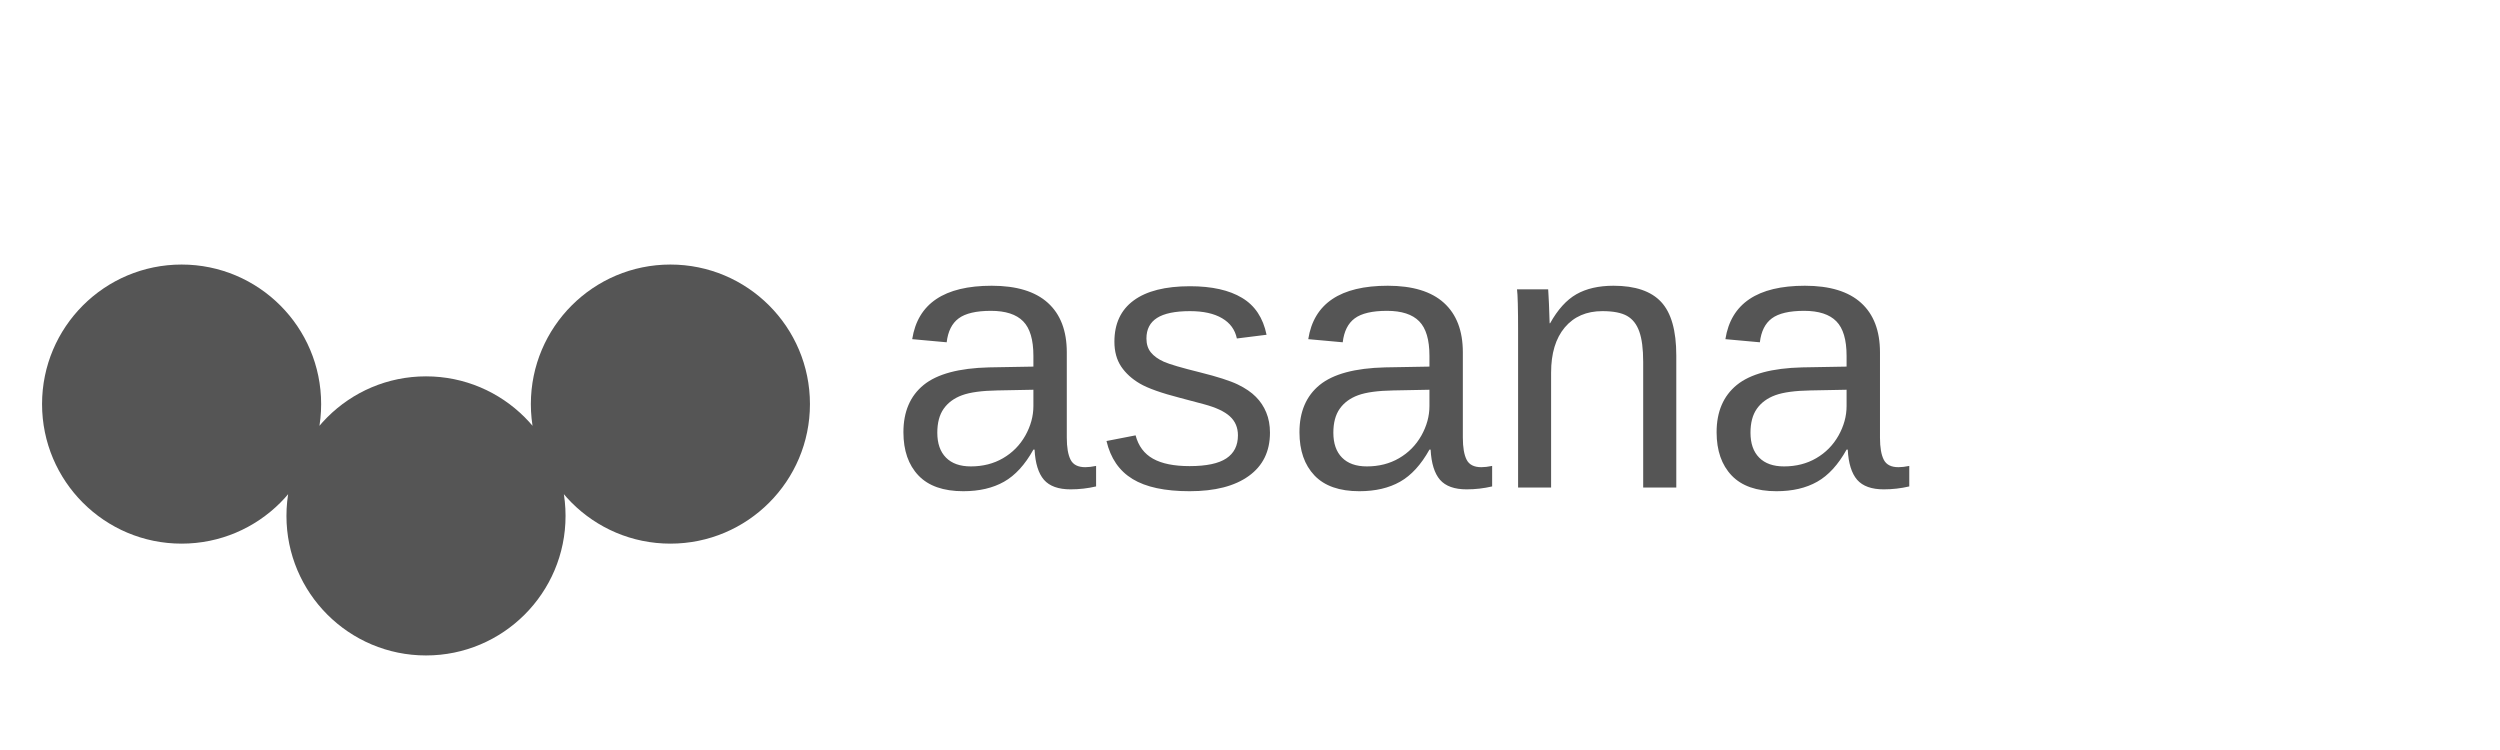
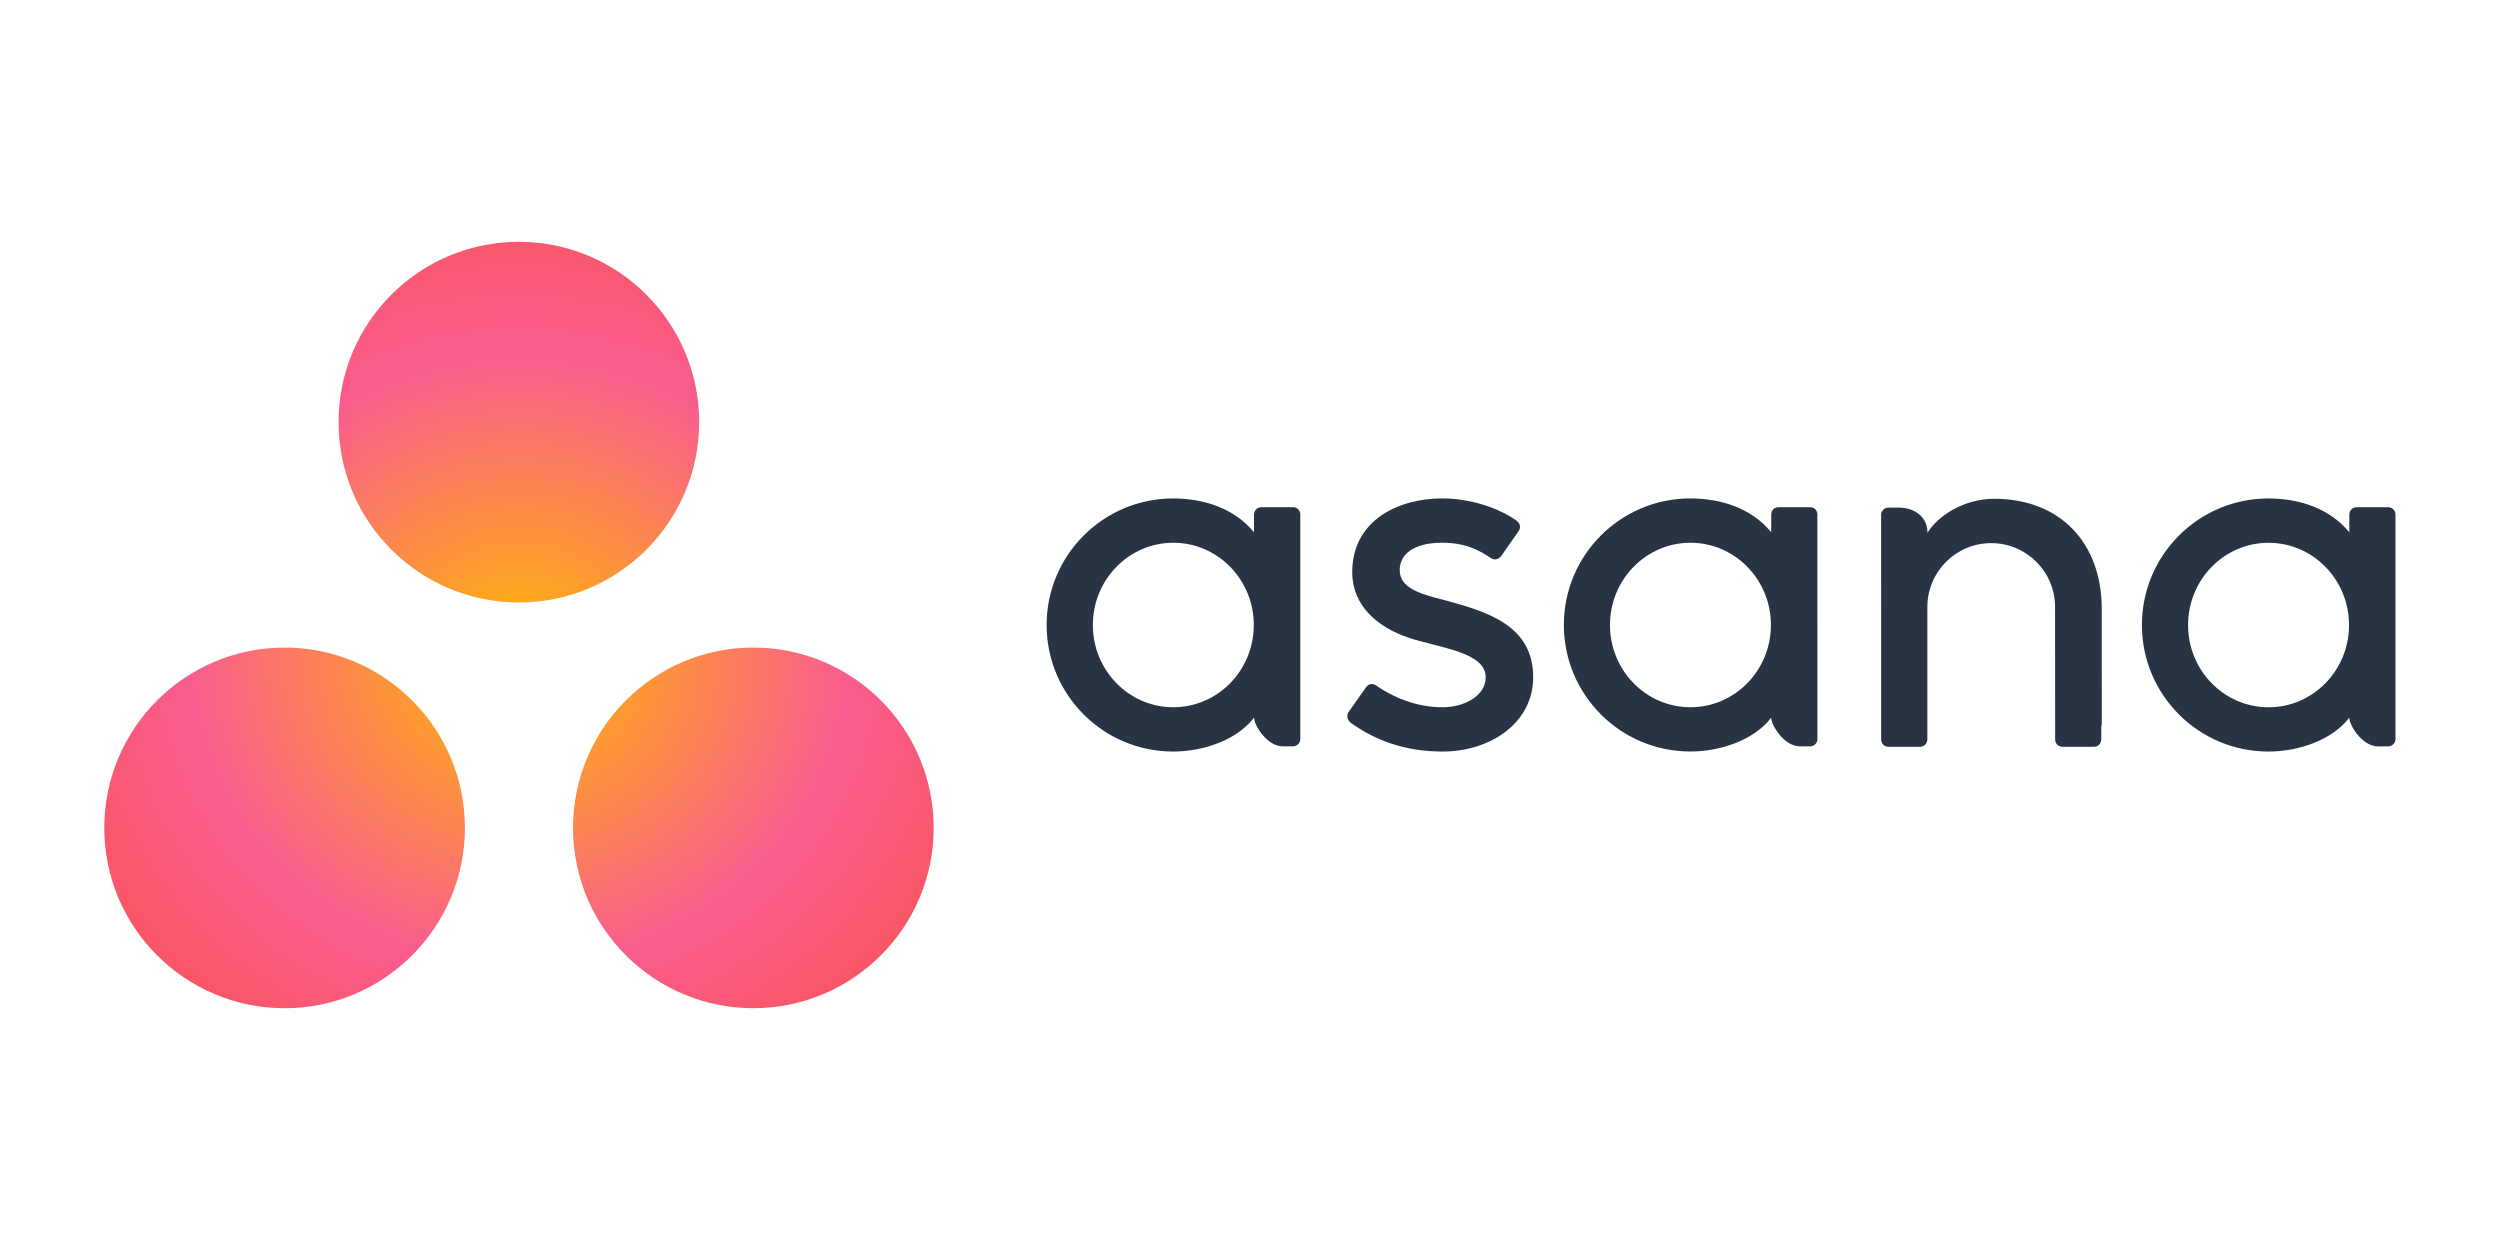
- <svg xmlns="http://www.w3.org/2000/svg" viewBox="0 0 400 120" width="400" height="120">
-   <g transform="translate(8,20) scale(0.47)">
-     <path fill="#555" d="M128 85.568c-26.234 0-47.505 21.27-47.505 47.505 0 26.233 21.271 47.505 47.505 47.505 26.233 0 47.505-21.271 47.505-47.505 0-26.234-21.272-47.505-47.505-47.505zm-83.2-38.063c-26.234 0-47.505 21.271-47.505 47.505 0 26.233 21.271 47.505 47.505 47.505 26.234 0 47.505-21.271 47.505-47.505 0-26.233-21.271-47.505-47.505-47.505zm166.401 0c-26.234 0-47.505 21.271-47.505 47.505 0 26.233 21.271 47.505 47.505 47.505 26.233 0 47.505-21.271 47.505-47.505 0-26.233-21.271-47.505-47.505-47.505z" />
-   </g>
-   <text x="142" y="78" font-family="Arial, Helvetica, sans-serif" font-size="60" font-weight="400" fill="#555">asana</text>
+ <svg xmlns="http://www.w3.org/2000/svg" width="120" height="60" preserveAspectRatio="xMidYMid">
+   <defs>
+     <radialGradient cx="123.435" cy="50.851" fx="123.435" fy="50.851" r="61.655" id="A" gradientTransform="matrix(0.4277546,0,0,0.3953758,-24.72377,11.60611)" gradientUnits="userSpaceOnUse">
+       <stop stop-color="#ffb900" offset="0%" />
+       <stop stop-color="#f95d8f" offset="60%" />
+       <stop stop-color="#f95353" offset="99.91%" />
+     </radialGradient>
+   </defs>
+   <path d="M56.32 33.948c-2.134 0-3.863-1.768-3.863-3.948s1.73-3.948 3.863-3.948S60.182 27.82 60.182 30s-1.73 3.948-3.863 3.948zm3.875.5c0 .36.62 1.377 1.38 1.377h.492a.35.35 0 0 0 .347-.347V24.675c-.01-.182-.16-.328-.345-.328h-1.53c-.184 0-.335.146-.345.328h-.002v.878c-.934-1.15-2.405-1.627-3.88-1.627-3.355 0-6.074 2.72-6.074 6.074s2.72 6.074 6.074 6.074c1.476 0 3.084-.573 3.88-1.627zm5.857-1.547c1.017.704 2.127 1.047 3.194 1.047 1.016 0 2.067-.527 2.067-1.444 0-1.224-2.3-1.415-3.728-1.904s-2.678-1.5-2.678-3.136c0-2.504 2.232-3.54 4.314-3.54 1.32 0 2.68.435 3.564 1.06.304.23.12.495.12.495l-.843 1.203c-.095.135-.3.244-.498.106-.568-.375-1.2-.737-2.342-.737-1.414 0-2.036.587-2.036 1.314 0 .872.995 1.147 2.16 1.444 2.03.547 4.246 1.205 4.246 3.695 0 2.206-2.064 3.57-4.345 3.57-1.73 0-3.2-.493-4.435-1.4-.257-.257-.078-.496-.078-.496l.84-1.197c.17-.224.386-.146.48-.08zm18.965 1.547c0 .36.62 1.377 1.38 1.377h.492a.35.35 0 0 0 .347-.347l-.002-10.805c-.01-.182-.16-.328-.345-.328h-1.523c-.184 0-.335.146-.345.328h-.002v.878c-.933-1.15-2.405-1.627-3.88-1.627-3.355 0-6.074 2.72-6.074 6.074s2.72 6.074 6.074 6.074c1.476 0 3.084-.573 3.88-1.627zm-3.875-.5c-2.134 0-3.863-1.768-3.863-3.948s1.73-3.948 3.863-3.948S85.004 27.82 85.004 30s-1.73 3.948-3.863 3.948zm19.742.872l-.001-5.6c0-3.152-1.988-5.278-5.16-5.278-1.513 0-2.752.875-3.2 1.627v-.01l-.003.01c-.001-.76-.618-1.204-1.38-1.204h-.5a.35.35 0 0 0-.347.347l.002 10.806c.01.182.16.328.345.328h1.523c.023 0 .046-.003.068-.007.01-.002.02-.006.03-.01l.034-.01c.014-.006.026-.013.04-.02l.02-.01c.015-.01.03-.022.043-.034.022-.02.036-.036.048-.053.038-.053.06-.116.065-.184h.002v-6.383c0-1.693 1.372-3.065 3.065-3.065s3.065 1.372 3.065 3.065l.004 6.383c.01.182.16.328.345.328h1.523c.024 0 .046-.003.068-.007.01-.002.017-.006.026-.008l.037-.012c.012-.005.024-.012.035-.02l.022-.01a.4.4 0 0 0 .04-.032c.025-.022.038-.037.05-.053.04-.055.063-.118.067-.186l.002-.001v-.705zm11.882-.37c0 .36.62 1.377 1.378 1.377h.492a.35.35 0 0 0 .347-.347l-.001-10.805c-.01-.182-.16-.328-.345-.328h-1.523c-.185 0-.335.146-.345.328h-.001v.878c-.934-1.15-2.406-1.627-3.882-1.627-3.354 0-6.074 2.72-6.074 6.074s2.72 6.074 6.074 6.074c1.476 0 3.084-.573 3.88-1.627zm-3.875-.5c-2.134 0-3.863-1.768-3.863-3.948s1.73-3.948 3.863-3.948 3.862 1.768 3.862 3.948-1.73 3.948-3.862 3.948z" fill="#283343" />
+   <path d="M39.32 31.082a8.66 8.66 0 0 0-8.656 8.656 8.66 8.66 0 0 0 8.656 8.656 8.66 8.66 0 0 0 8.656-8.656 8.66 8.66 0 0 0-8.656-8.656zm-22.5.001a8.66 8.66 0 0 0-8.656 8.656 8.66 8.66 0 0 0 8.656 8.656 8.66 8.66 0 0 0 8.656-8.656 8.66 8.66 0 0 0-8.656-8.656zm19.9-10.82a8.66 8.66 0 0 1-8.655 8.657 8.66 8.66 0 0 1-8.656-8.657 8.66 8.66 0 0 1 8.656-8.656 8.66 8.66 0 0 1 8.655 8.656z" fill="url(#A)" transform="translate(-3.159)" />
</svg>
